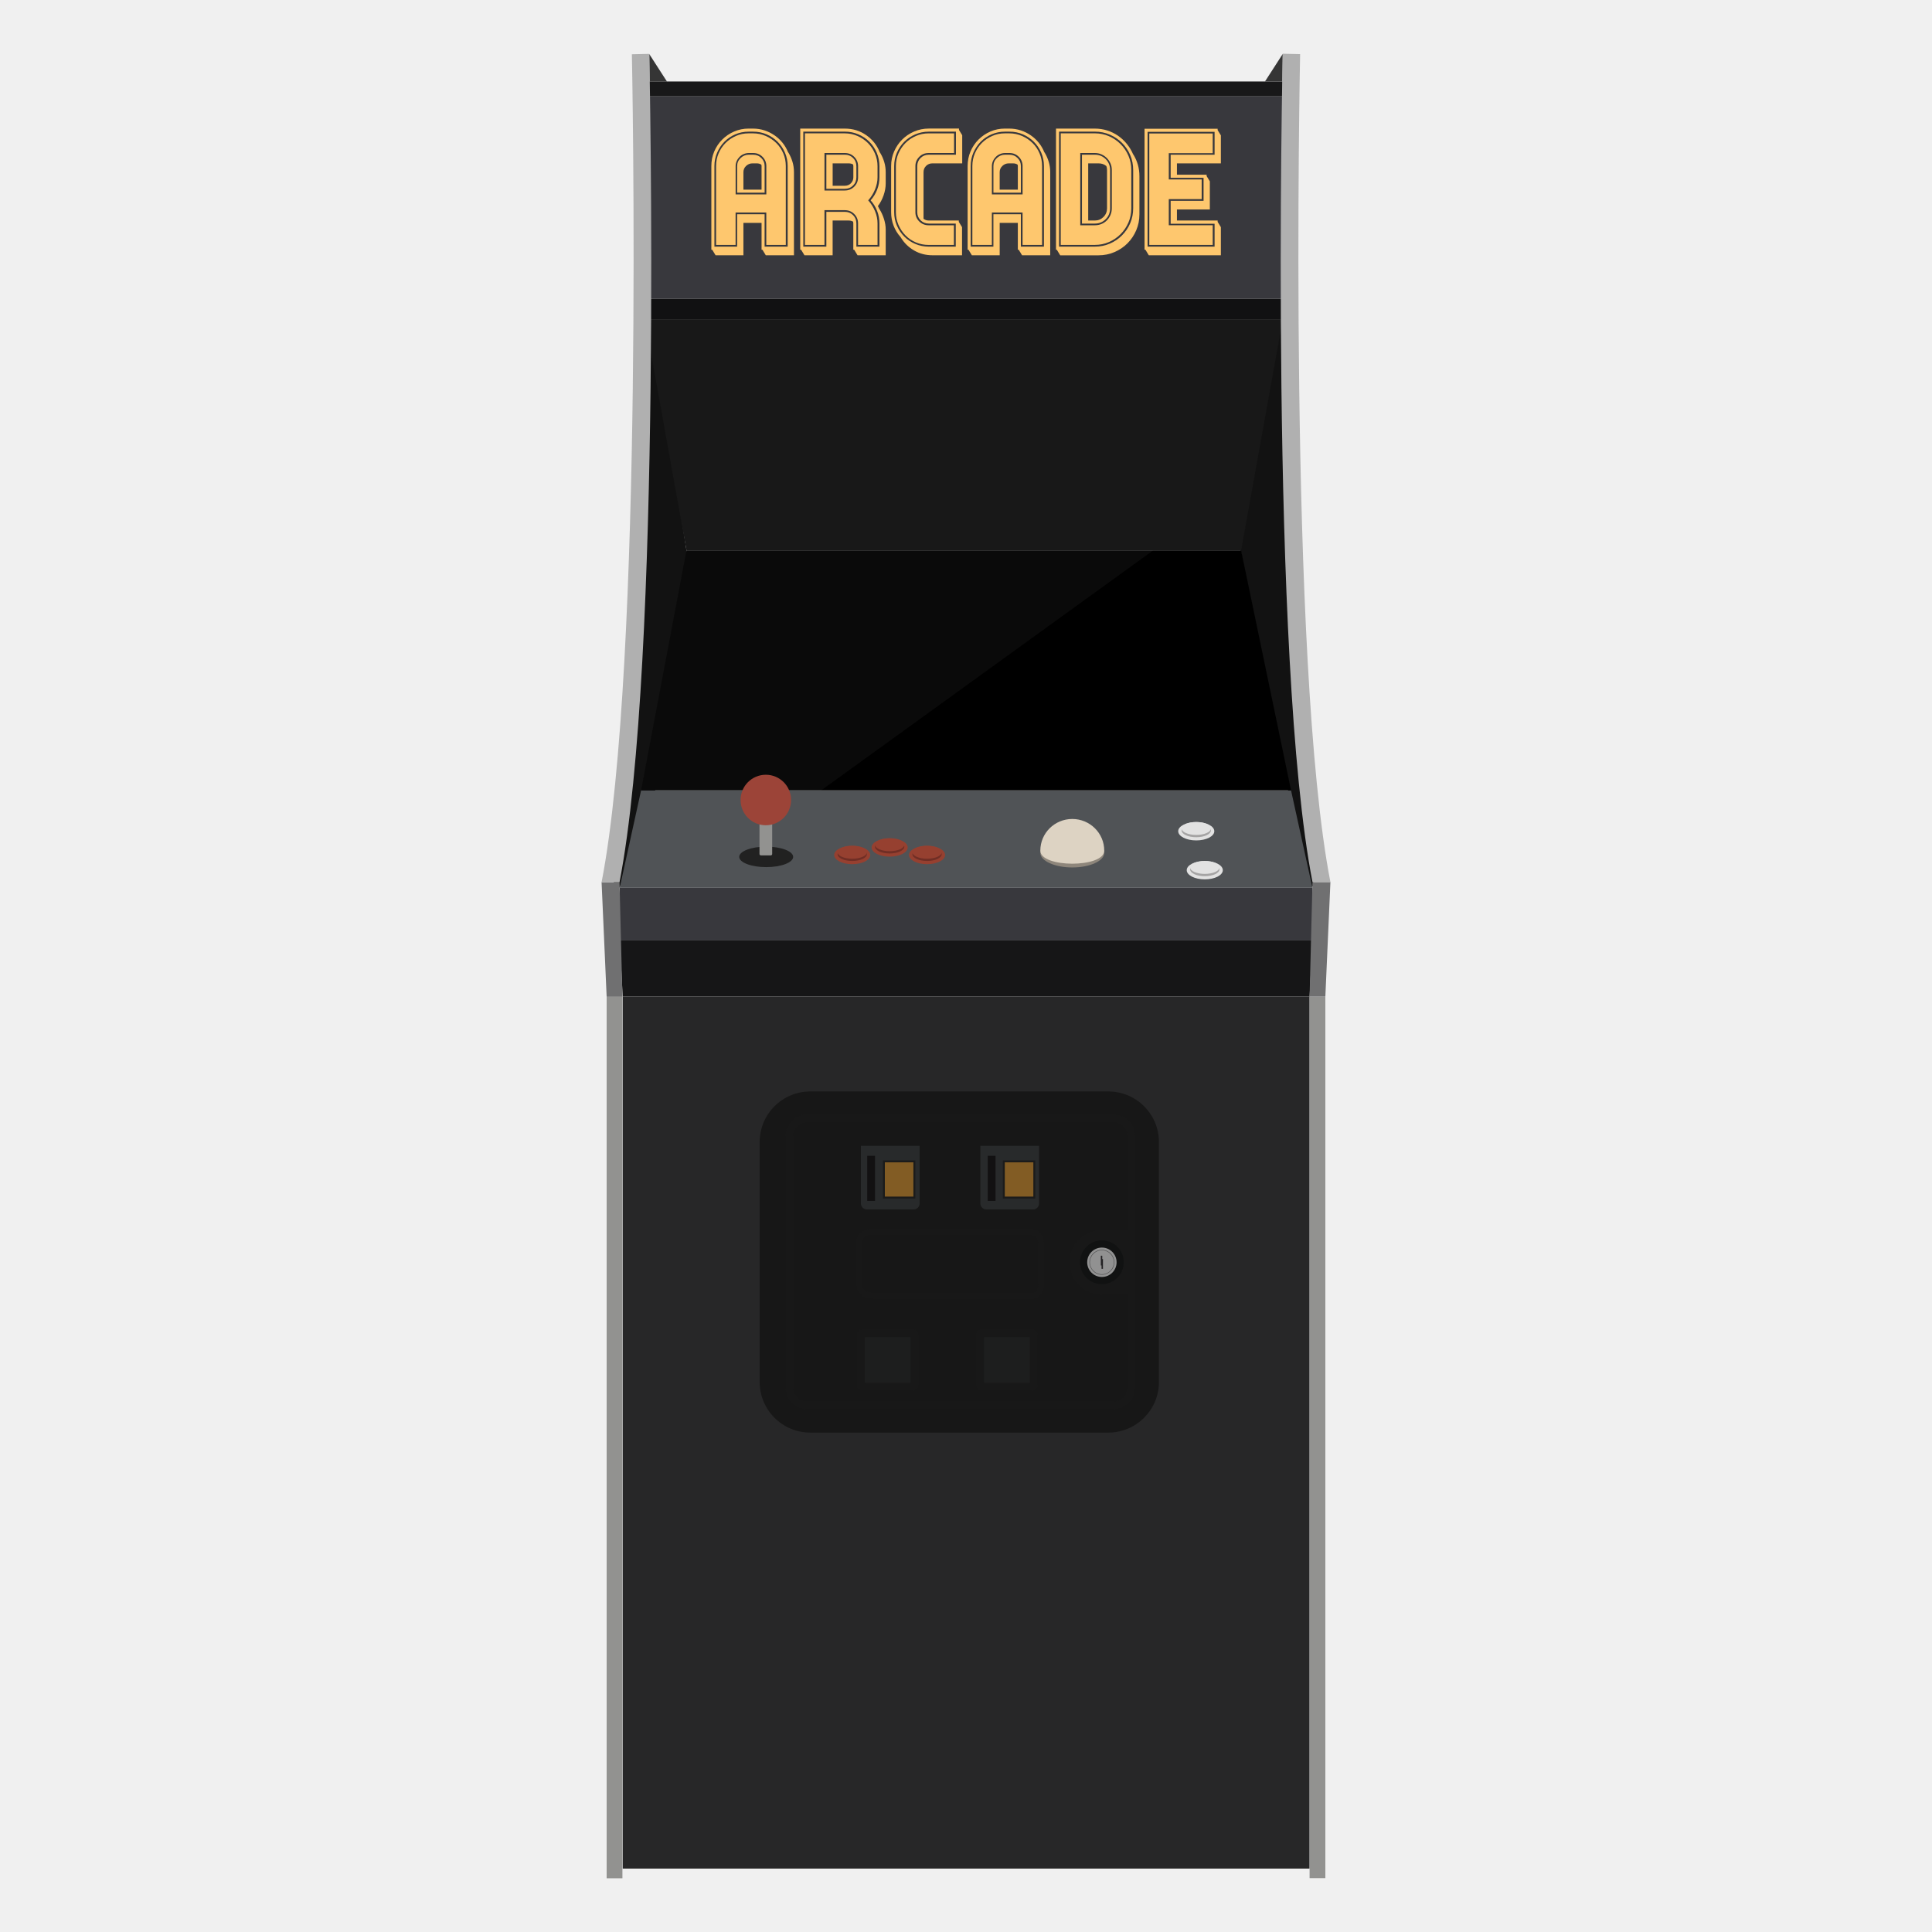
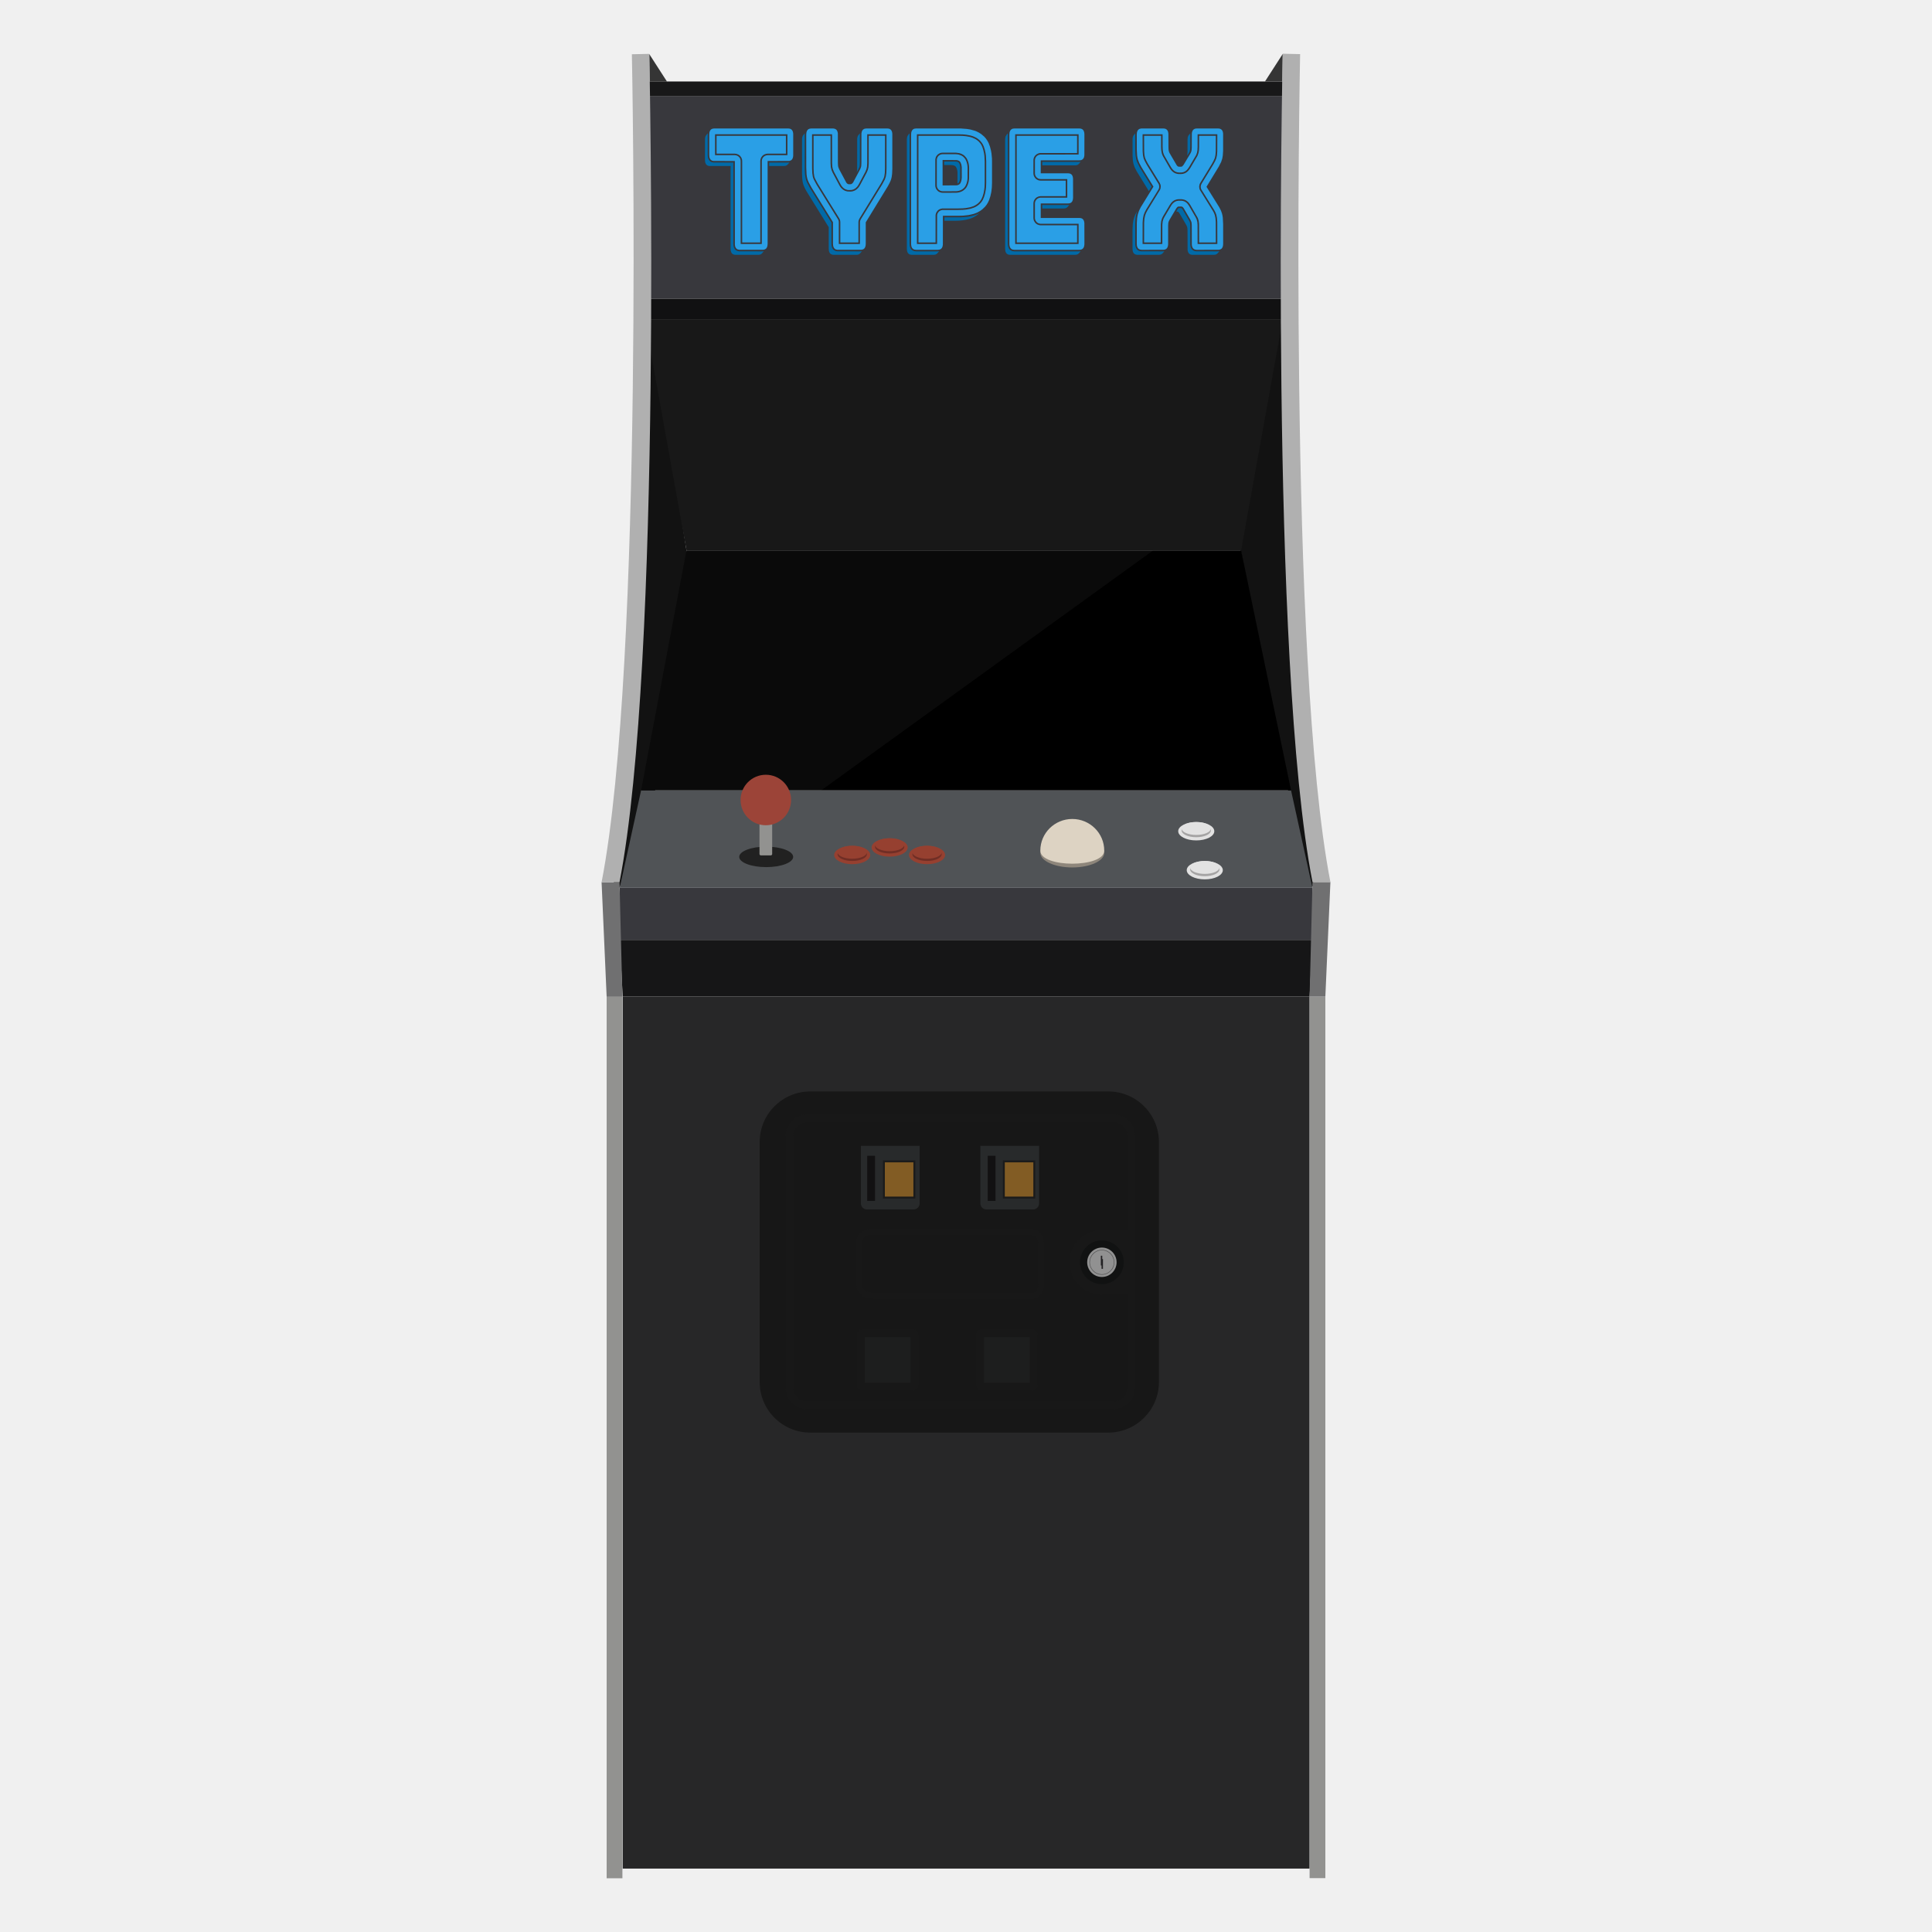
<svg xmlns="http://www.w3.org/2000/svg" id="Layer_1" data-name="Layer 1" viewBox="0 0 1000 1000">
  <defs>
    <style>
      .cls-1 {
        fill: #181818;
      }

      .cls-2 {
        fill: #282a2b;
      }

      .cls-3 {
        stroke-width: 4px;
      }

      .cls-3, .cls-4, .cls-5, .cls-6 {
        fill: none;
      }

      .cls-3, .cls-4, .cls-5, .cls-6, .cls-7 {
        stroke-miterlimit: 10;
      }

      .cls-3, .cls-4, .cls-6 {
        stroke: #181818;
      }

      .cls-8 {
        fill: #111212;
      }

      .cls-9 {
        fill: #181819;
      }

      .cls-10 {
        fill: #121212;
      }

      .cls-11 {
        fill: #272728;
      }

      .cls-12 {
        fill: #fff;
        opacity: .04;
      }

      .cls-13 {
        fill: #702e25;
      }

      .cls-14 {
        fill: #e2e2e2;
      }

      .cls-15 {
        fill: #929290;
      }

      .cls-4 {
        stroke-width: 4.07px;
      }

      .cls-16 {
        fill: #222123;
      }

      .cls-5 {
        stroke: #4c4c4d;
        stroke-width: .25px;
      }

      .cls-17 {
        fill: #919191;
      }

      .cls-18 {
        fill: #9c4438;
      }

      .cls-19 {
        fill: #505356;
      }

      .cls-20 {
        fill: #121112;
      }

      .cls-21 {
        fill: #ddd3c3;
      }

      .cls-22 {
        fill: #111112;
      }

      .cls-23 {
        fill: #a5a4a4;
      }

      .cls-24 {
        fill: #1d1e1e;
      }

      .cls-25 {
        fill: #353535;
      }

      .cls-26 {
        fill: #707071;
      }

      .cls-6 {
        stroke-width: 3px;
      }

      .cls-7 {
        fill: #825c24;
        stroke: #1b1b1b;
      }

      .cls-27 {
        fill: #964030;
      }

      .cls-28 {
        fill: #b0b0b0;
      }

      .cls-29 {
        fill: #212121;
      }

      .cls-30 {
        fill: #161617;
      }

      .cls-31 {
        fill: #8e867b;
      }

      .cls-32 {
-         fill: #fec76e;
+         fill: #2a9fe6;
      }

      .cls-33 {
        fill: #38383d;
      }

      .cls-34 {
        fill: #171717;
+       }
+ 
+       .cls-35 {
+         fill: #006aa8;
      }
    </style>
  </defs>
  <polygon class="cls-10" points="355.33 284.89 358.85 354.72 320.8 459.37 317.34 459.44 323.27 411.11 326.61 357.64 331.83 259.21 334.13 175.29 338.15 175.29 355.33 284.89" />
  <polygon class="cls-10" points="642.02 284.28 676.55 458.77 680.01 458.83 674.08 410.51 670.74 357.04 665.52 258.61 665.04 159.11 659.2 174.68 642.02 284.28" />
  <rect class="cls-33" x="333.79" y="49.87" width="330.15" height="104.81" />
  <rect class="cls-9" x="333.79" y="42.18" width="330.15" height="7.69" />
  <rect class="cls-22" x="333.79" y="154.68" width="330.15" height="10.54" />
  <rect class="cls-33" x="320.8" y="459.37" width="358.54" height="27.28" />
  <rect class="cls-11" x="322.3" y="515.85" width="355.54" height="451.33" />
  <polygon class="cls-19" points="679.3 459.44 320.77 459.44 331.83 409.1 668.24 409.1 679.3 459.44" />
  <polygon class="cls-30" points="677.84 515.85 322.3 515.85 320.8 486.56 679.34 486.56 677.84 515.85" />
  <polygon class="cls-1" points="642.41 284.89 355.33 284.89 333.79 165.22 663.94 165.22 642.41 284.89" />
  <rect class="cls-15" x="677.84" y="515.85" width="8.16" height="456.27" />
  <polygon class="cls-26" points="686 515.85 677.84 515.85 679.34 456.57 688.62 456.57 686 515.85" />
  <polygon class="cls-25" points="654.75 42.18 663.94 27.92 663.78 42.18 654.75 42.18" />
  <path class="cls-28" d="M679.34,456.57c-22.28-114.62-15.47-425.62-15.4-428.76l9,.2c-.07,3.13-6.41,314.88,15.68,428.56h-9.28Z" />
  <rect class="cls-15" x="314" y="515.91" width="8.16" height="456.27" transform="translate(636.16 1488.1) rotate(-180)" />
  <polygon class="cls-26" points="314 515.91 322.16 515.91 320.66 456.64 311.38 456.64 314 515.91" />
  <polygon class="cls-25" points="345.25 42.25 336.06 27.98 336.22 42.25 345.25 42.25" />
  <path class="cls-28" d="M320.66,456.64c22.28-114.62,15.47-425.62,15.4-428.76l-9,.2c.07,3.13,6.41,314.88-15.68,428.56h9.28Z" />
  <polygon points="668.24 409.1 331.83 409.1 355.32 284.89 642.4 284.89 668.24 409.1" />
  <rect class="cls-34" x="393.2" y="564.93" width="206.66" height="176.58" rx="26.2" ry="26.2" />
  <path class="cls-6" d="M535.27,670.65h-82.94c-5.08,0-7.58-2.5-7.58-5.58v-21.87c0-3.08,2.5-5.58,5.58-5.58h82.94c3.08,0,5.58,2.5,5.58,5.58v21.87c0,3.08-2.5,5.58-3.58,5.58Z" />
  <rect class="cls-3" x="408.63" y="578.83" width="176.87" height="148.56" rx="9.1" ry="9.1" />
  <path class="cls-1" d="M587.11,653.35c0-3.26-.95-6.29-2.55-8.87v-7.9h-14.21c-9.26,0-16.77,7.51-16.77,16.77s7.51,16.77,16.77,16.77h14.21v-7.9c1.61-2.57,2.55-5.61,2.55-8.87Z" />
  <path class="cls-2" d="M507.42,593.08h30.41v29.82c0,1.72-1.4,3.11-3.11,3.11h-24.18c-1.72,0-3.11-1.4-3.11-3.11v-29.82h0Z" />
  <path class="cls-2" d="M445.59,593.08h30.41v29.82c0,1.72-1.4,3.11-3.11,3.11h-24.18c-1.72,0-3.11-1.4-3.11-3.11v-29.82h0Z" />
  <circle class="cls-8" cx="570.34" cy="653.35" r="11.33" />
  <circle class="cls-17" cx="570.34" cy="653.35" r="7.61" />
  <circle class="cls-5" cx="570.34" cy="653.35" r="6.32" />
  <rect class="cls-7" x="457.5" y="601.12" width="15.78" height="18.74" />
  <rect class="cls-7" x="519.58" y="601.12" width="15.78" height="18.74" />
  <rect class="cls-20" x="448.87" y="598.24" width="4.04" height="23.35" />
  <ellipse class="cls-31" cx="555.02" cy="441.44" rx="16.54" ry="7.55" />
  <rect class="cls-20" x="511.24" y="598.24" width="4.04" height="23.35" />
  <rect class="cls-24" x="445.83" y="690.24" width="27.48" height="26.78" />
  <rect class="cls-24" x="507.42" y="690.24" width="27.48" height="26.78" />
  <rect class="cls-4" x="445.59" y="690.04" width="27.72" height="27.72" rx=".75" ry=".75" />
  <rect class="cls-4" x="507.3" y="690.04" width="27.72" height="27.72" rx=".75" ry=".75" />
  <ellipse class="cls-27" cx="441.11" cy="442.54" rx="9.34" ry="4.76" />
  <ellipse class="cls-29" cx="396.58" cy="443.52" rx="13.96" ry="5.3" />
  <ellipse class="cls-13" cx="441.11" cy="442.14" rx="7.58" ry="3.5" />
  <ellipse class="cls-27" cx="441.11" cy="441.13" rx="7.58" ry="3.34" />
  <ellipse class="cls-27" cx="479.84" cy="442.54" rx="9.34" ry="4.76" />
  <ellipse class="cls-13" cx="479.84" cy="442.14" rx="7.58" ry="3.5" />
  <ellipse class="cls-27" cx="479.84" cy="441.13" rx="7.58" ry="3.34" />
  <ellipse class="cls-14" cx="619.18" cy="430.24" rx="9.34" ry="4.76" />
  <ellipse class="cls-23" cx="619.18" cy="429.84" rx="7.58" ry="3.5" />
  <ellipse class="cls-14" cx="619.18" cy="428.82" rx="7.58" ry="3.34" />
  <ellipse class="cls-14" cx="623.59" cy="450.4" rx="9.34" ry="4.76" />
  <ellipse class="cls-23" cx="623.59" cy="450.01" rx="7.58" ry="3.5" />
  <ellipse class="cls-14" cx="623.59" cy="448.99" rx="7.58" ry="3.34" />
  <ellipse class="cls-27" cx="460.48" cy="438.64" rx="9.34" ry="4.76" />
  <ellipse class="cls-13" cx="460.48" cy="438.25" rx="7.58" ry="3.5" />
  <ellipse class="cls-27" cx="460.48" cy="437.23" rx="7.58" ry="3.34" />
  <rect class="cls-15" x="393.11" y="419.46" width="6.57" height="23.29" rx=".72" ry=".72" />
  <path class="cls-21" d="M571.56,440.27c0,9.04-33.09,9.04-33.09,0s7.41-16.37,16.54-16.37,16.54,7.33,16.54,16.37Z" />
  <polygon class="cls-12" points="596.89 284.89 425.03 409.1 331.83 409.1 355.32 284.89 596.89 284.89" />
  <g>
-     <path class="cls-32" d="M389.8,66.56c2.05,0,4.01.31,5.88.92,1.87.61,3.6,1.46,5.18,2.55,1.58,1.08,2.97,2.37,4.17,3.86,1.2,1.49,2.15,3.12,2.85,4.87l.26.35c.88,1.46,1.56,3.03,2.06,4.7.5,1.67.75,3.44.75,5.31v43.02h-14.57l-1.76-2.9h-.44v-13.87h-9.39v16.77h-14.4l-1.76-2.9h-.44v-43.28c0-2.69.5-5.21,1.49-7.55.99-2.34,2.37-4.39,4.13-6.15s3.8-3.15,6.15-4.17c2.34-1.02,4.86-1.54,7.55-1.54h2.28ZM389.09,68.14h-1.58c-2.46,0-4.77.47-6.94,1.4-2.17.94-4.04,2.21-5.62,3.82-1.58,1.61-2.84,3.5-3.77,5.66-.94,2.17-1.4,4.48-1.4,6.94v41.7h11.76v-16.77h14.22v16.77h11.94v-41.7c0-2.46-.47-4.77-1.4-6.94-.94-2.16-2.21-4.05-3.82-5.66-1.61-1.61-3.5-2.88-5.66-3.82-2.17-.94-4.51-1.4-7.02-1.4h-.7ZM389.75,69.02c2.33,0,4.54.45,6.61,1.36,2.07.91,3.88,2.12,5.43,3.64,1.55,1.52,2.76,3.31,3.63,5.35.88,2.05,1.31,4.24,1.31,6.58v40.82h-10.1v-16.77h-15.89v16.77h-10.1v-40.82c0-2.34.44-4.53,1.31-6.58.88-2.05,2.07-3.83,3.59-5.35,1.52-1.52,3.3-2.74,5.34-3.64,2.04-.91,4.23-1.36,6.57-1.36h2.28ZM387.57,79.2c-.87,0-1.73.18-2.58.53-.84.35-1.57.83-2.18,1.45-.61.61-1.11,1.33-1.48,2.15-.38.82-.57,1.7-.57,2.63v14.66h15.89v-14.66c0-1.87-.66-3.47-1.96-4.78-1.31-1.32-2.93-1.98-4.85-1.98h-2.27ZM389.8,80.08c1.7,0,3.12.57,4.26,1.71s1.71,2.53,1.71,4.17v13.78h-14.22v-13.78c0-1.64.6-3.03,1.8-4.17,1.2-1.14,2.59-1.71,4.17-1.71h2.28ZM384.79,98.16h9.39v-12.2c0-.29-.03-.53-.09-.7-.64-.47-1.43-.7-2.37-.7h-2.28c-1.23,0-2.31.44-3.25,1.32-.94.88-1.4,1.96-1.4,3.25v9.04Z" />
-     <path class="cls-32" d="M414.64,129.24h-.44v-62.68h23.09c4.15,0,7.86,1.14,11.1,3.42,3.25,2.28,5.57,5.24,6.98,8.87l.26.35c.88,1.46,1.56,3.03,2.06,4.7.5,1.67.75,3.44.75,5.31v5.71c0,2.05-.37,4.11-1.1,6.19-.73,2.08-1.71,3.94-2.94,5.57l.61,1.23.09.18.18.26c.94,1.52,1.7,3.2,2.28,5.05.58,1.84.88,3.64.88,5.4v13.34h-14.57l-1.76-2.9h-.44v-13.61c0-.12-.02-.26-.04-.44-.03-.18-.04-.32-.04-.44-.64-.41-1.43-.61-2.37-.61h-8.25v18h-14.57l-1.76-2.9ZM455.2,115.63c0-2.22-.4-4.36-1.19-6.41-.79-2.05-1.92-3.89-3.38-5.53,1.46-1.64,2.59-3.48,3.38-5.53.79-2.05,1.19-4.18,1.19-6.41v-5.71c0-2.46-.47-4.78-1.4-6.98-.94-2.19-2.21-4.1-3.82-5.71-1.61-1.61-3.51-2.88-5.71-3.82-2.19-.94-4.52-1.4-6.98-1.4h-21.51v59.52h11.94v-18h9.57c1.7,0,3.12.57,4.26,1.71,1.14,1.14,1.71,2.56,1.71,4.26v12.03h11.94v-12.03ZM454.23,126.78h-10.1v-11.15c0-1.93-.66-3.56-1.99-4.87-1.32-1.32-2.96-1.98-4.9-1.98h-10.5v18h-10.1v-57.76h20.58c2.33,0,4.54.45,6.61,1.36,2.07.91,3.87,2.12,5.39,3.64,1.52,1.52,2.73,3.32,3.63,5.4.91,2.08,1.36,4.29,1.36,6.63v5.71c0,2.05-.43,4.13-1.27,6.23-.85,2.11-2.03,4.01-3.56,5.71,1.52,1.7,2.71,3.59,3.56,5.66.85,2.08,1.27,4.17,1.27,6.28v11.15ZM444.14,86.05c0-1.93-.66-3.56-1.99-4.87-1.32-1.32-2.96-1.98-4.9-1.98h-10.5v19.4h10.5c1.94,0,3.57-.66,4.9-1.98,1.32-1.32,1.99-2.94,1.99-4.87v-5.71ZM443.26,91.75c0,1.7-.57,3.12-1.71,4.26-1.14,1.14-2.56,1.71-4.26,1.71h-9.57v-17.65h9.57c1.7,0,3.12.57,4.26,1.71s1.71,2.56,1.71,4.26v5.71ZM441.68,86.05c0-.12-.02-.26-.04-.44-.03-.18-.04-.32-.04-.44-.64-.41-1.43-.61-2.37-.61h-8.25v11.59h6.32c1.23,0,2.27-.42,3.12-1.27s1.27-1.89,1.27-3.12v-5.71Z" />
-     <path class="cls-32" d="M496.37,67.26l1.67,2.72v14.57h-15.36c-1.35,0-2.46.44-3.34,1.32s-1.32,1.96-1.32,3.25v24.14c.76.59,1.67.88,2.72.88h15.54v.7l1.67,2.72v14.57h-15.27c-3.51,0-6.7-.83-9.57-2.5-2.87-1.67-5.15-3.91-6.85-6.72l-.18-.26c-1.52-1.7-2.71-3.64-3.56-5.84-.85-2.19-1.27-4.52-1.27-6.98v-23.88c0-2.69.51-5.21,1.54-7.55,1.02-2.34,2.41-4.39,4.17-6.15s3.82-3.15,6.19-4.17c2.37-1.02,4.9-1.54,7.59-1.54h15.63v.7ZM494.79,68.14h-14.05c-2.46,0-4.78.47-6.98,1.4-2.19.94-4.1,2.21-5.71,3.82s-2.88,3.5-3.82,5.66c-.94,2.17-1.4,4.48-1.4,6.94v23.88c0,2.46.47,4.77,1.4,6.94.94,2.17,2.21,4.05,3.82,5.66,1.61,1.61,3.51,2.88,5.71,3.82,2.19.94,4.52,1.4,6.98,1.4h13.96v-11.94h-13.96c-1.7,0-3.12-.57-4.26-1.71-1.14-1.14-1.71-2.53-1.71-4.17v-23.88c0-1.64.57-3.03,1.71-4.17,1.14-1.14,2.56-1.71,4.26-1.71h14.05v-11.94ZM493.83,79.2h-13.17c-1.93,0-3.56.66-4.87,1.98s-1.98,2.91-1.98,4.78v23.88c0,1.87.66,3.47,1.98,4.78s2.94,1.98,4.87,1.98h13.08v10.18h-13.08c-2.34,0-4.55-.44-6.62-1.32-2.07-.88-3.86-2.09-5.37-3.64-1.51-1.55-2.71-3.35-3.61-5.4-.9-2.05-1.35-4.24-1.35-6.58v-23.88c0-2.34.45-4.53,1.35-6.58.9-2.05,2.1-3.83,3.61-5.35,1.51-1.52,3.3-2.74,5.37-3.64,2.07-.91,4.27-1.36,6.62-1.36h13.17v10.18Z" />
-     <path class="cls-32" d="M522.44,66.56c2.05,0,4.01.31,5.88.92,1.87.61,3.6,1.46,5.18,2.55,1.58,1.08,2.97,2.37,4.17,3.86,1.2,1.49,2.15,3.12,2.85,4.87l.26.35c.88,1.46,1.57,3.03,2.06,4.7.5,1.67.75,3.44.75,5.31v43.02h-14.57l-1.75-2.9h-.44v-13.87h-9.39v16.77h-14.4l-1.76-2.9h-.44v-43.28c0-2.69.5-5.21,1.49-7.55,1-2.34,2.37-4.39,4.13-6.15s3.8-3.15,6.14-4.17c2.34-1.02,4.86-1.54,7.55-1.54h2.28ZM521.74,68.14h-1.58c-2.46,0-4.77.47-6.94,1.4-2.17.94-4.04,2.21-5.62,3.82-1.58,1.61-2.84,3.5-3.78,5.66-.94,2.17-1.4,4.48-1.4,6.94v41.7h11.76v-16.77h14.22v16.77h11.94v-41.7c0-2.46-.47-4.77-1.4-6.94-.94-2.16-2.21-4.05-3.82-5.66-1.61-1.61-3.5-2.88-5.66-3.82-2.17-.94-4.51-1.4-7.02-1.4h-.7ZM522.4,69.02c2.33,0,4.54.45,6.61,1.36,2.07.91,3.88,2.12,5.43,3.64,1.55,1.52,2.76,3.31,3.63,5.35.88,2.05,1.31,4.24,1.31,6.58v40.82h-10.1v-16.77h-15.89v16.77h-10.1v-40.82c0-2.34.44-4.53,1.31-6.58.88-2.05,2.07-3.83,3.59-5.35,1.52-1.52,3.3-2.74,5.34-3.64,2.04-.91,4.23-1.36,6.57-1.36h2.28ZM520.21,79.2c-.88,0-1.73.18-2.58.53-.85.35-1.57.83-2.18,1.45-.61.61-1.11,1.33-1.48,2.15-.38.82-.57,1.7-.57,2.63v14.66h15.89v-14.66c0-1.87-.65-3.47-1.96-4.78-1.31-1.32-2.93-1.98-4.85-1.98h-2.27ZM522.44,80.08c1.7,0,3.12.57,4.26,1.71,1.14,1.14,1.71,2.53,1.71,4.17v13.78h-14.22v-13.78c0-1.64.6-3.03,1.8-4.17,1.2-1.14,2.59-1.71,4.17-1.71h2.28ZM517.44,98.16h9.39v-12.2c0-.29-.03-.53-.09-.7-.64-.47-1.44-.7-2.37-.7h-2.28c-1.23,0-2.31.44-3.25,1.32-.94.88-1.41,1.96-1.41,3.25v9.04Z" />
-     <path class="cls-32" d="M547.02,129.24h-.44v-62.68h20.1c2.22,0,4.36.32,6.41.97,2.05.65,3.93,1.57,5.66,2.77,1.73,1.2,3.25,2.62,4.56,4.26,1.32,1.64,2.38,3.42,3.21,5.35l.17.18c1,1.64,1.76,3.38,2.28,5.22.53,1.84.79,3.79.79,5.84v19.84c0,2.93-.56,5.68-1.67,8.25-1.11,2.58-2.62,4.81-4.52,6.72-1.9,1.9-4.14,3.41-6.72,4.52-2.58,1.11-5.33,1.67-8.25,1.67h-19.84l-1.76-2.9ZM586.53,87.98c0-2.75-.51-5.33-1.54-7.73-1.02-2.4-2.44-4.51-4.26-6.32-1.81-1.81-3.92-3.23-6.32-4.26-2.4-1.02-4.98-1.54-7.73-1.54h-18.52v59.52h18.52c2.75,0,5.33-.51,7.73-1.54,2.4-1.02,4.51-2.44,6.32-4.26s3.23-3.92,4.26-6.32c1.02-2.4,1.54-4.97,1.54-7.73v-19.84ZM585.56,107.82c0,2.63-.5,5.09-1.49,7.37-.99,2.28-2.35,4.29-4.07,6.01-1.72,1.73-3.72,3.09-6,4.08-2.28,1-4.73,1.49-7.36,1.49h-17.6v-57.76h17.6c2.63,0,5.08.5,7.36,1.49,2.28,1,4.28,2.36,6,4.08,1.72,1.73,3.08,3.73,4.07,6.01.99,2.28,1.49,4.74,1.49,7.37v19.84ZM559.14,79.2v37.4h7.55c1.23,0,2.37-.22,3.42-.66s1.98-1.05,2.77-1.84,1.42-1.73,1.89-2.81c.47-1.08.7-2.24.7-3.47v-19.84c0-1.23-.23-2.37-.7-3.42-.47-1.05-1.1-1.98-1.89-2.77-.79-.79-1.71-1.42-2.77-1.89-1.05-.47-2.19-.7-3.42-.7h-7.55ZM566.69,80.08c2.22,0,4.1.76,5.62,2.28,1.52,1.52,2.28,3.4,2.28,5.62v19.84c0,2.23-.76,4.1-2.28,5.62s-3.39,2.28-5.62,2.28h-6.67v-35.64h6.67ZM563.26,114.14h3.42c1.76,0,3.25-.61,4.48-1.84,1.23-1.23,1.84-2.72,1.84-4.48v-19.84c0-.82-.12-1.49-.35-2.02-1.11-.94-2.46-1.4-4.04-1.4h-5.36v29.58Z" />
-     <path class="cls-32" d="M630.25,114.84l1.67,2.73v14.56h-37.31l-1.76-2.9h-.44v-62.59h37.84v.7l1.67,2.72v14.49h-22.74v5.88h15.36v.7l1.67,2.72v14.57h-17.03v5.71h21.07v.71ZM605.93,115.81v-11.85h17.03v-11.94h-17.03v-11.94h22.74v-11.85h-34.68v59.43h34.68v-11.85h-22.74ZM627.7,126.78h-32.83v-57.68h32.83v10.18h-22.74v13.61h17.03v10.18h-17.03v13.52h22.74v10.18Z" />
+     <path class="cls-35" fill-rule="evenodd" d="M366.32,68.99L365.35,70.17L365.06,70.87L364.92,71.74L364.90,82.79L364.97,83.75L365.06,84.17L365.35,84.87L365.79,85.39L366.06,85.58L366.37,85.74L367.09,85.91L378.16,85.93L378.16,128.76L378.23,129.72L378.45,130.50L378.81,131.12L379.32,131.55L379.63,131.70L380.35,131.88L392.51,131.90L393.30,131.81L393.65,131.70L394.23,131.35L395.35,130.05L394.73,130.10L382.46,130.07L381.53,129.85L380.72,129.36L380.40,129.03L379.91,128.21L379.64,127.25L379.56,126.17L379.56,84.13L369.20,84.11L368.27,83.88L367.84,83.67L367.14,83.06L366.65,82.25L366.49,81.78L366.32,80.76ZM405.77,85.93L406.56,85.85L407.22,85.58L407.72,85.15L408.61,84.08L407.99,84.13L398.12,84.13L398.12,85.93ZM445.09,68.99L444.12,70.17L443.83,70.87L443.68,71.74L443.66,86.98L443.58,88.49L443.38,89.35L444.70,86.82L444.88,86.29L444.99,85.66L445.06,84.08ZM416.54,68.99L415.57,70.17L415.28,70.87L415.13,71.74L415.12,89.86L415.24,92.48L415.47,94.22L415.72,95.27L416.07,96.25L416.63,97.47L417.52,99.12L428.95,117.60L428.95,128.76L429.03,129.72L429.24,130.50L429.61,131.12L430.11,131.55L430.77,131.81L431.15,131.88L443.30,131.90L443.72,131.88L444.44,131.70L445.02,131.35L446.15,130.05L445.52,130.10L433.26,130.07L432.32,129.85L431.52,129.36L431.19,129.03L430.70,128.21L430.44,127.25L430.35,126.17L430.35,115.22L419.20,97.22L417.74,94.46L417.33,93.44L417.01,92.35L416.67,90.27L416.53,87.69ZM494.17,114.28L496.29,114.22L498.25,114.04L500.05,113.75L501.69,113.33L503.17,112.80L504.49,112.14L505.68,111.38L506.98,110.30L505.68,110.93L504.12,111.50L502.41,111.93L500.55,112.24L497.47,112.47L488.84,112.48L488.84,114.28ZM470.81,68.99L470.04,69.88L469.68,70.50L469.46,71.28L469.39,72.24L469.39,128.76L469.46,129.72L469.68,130.50L469.84,130.83L470.27,131.35L470.85,131.70L471.58,131.88L483.23,131.90L484.02,131.81L484.37,131.70L484.95,131.35L486.07,130.05L485.45,130.10L474.17,130.10L473.21,129.99L472.33,129.64L471.62,129.03L471.14,128.21L470.87,127.25L470.79,126.17ZM492.21,85.41L493.45,85.55L494.17,85.84L494.55,86.12L494.85,86.47L495.25,87.34L495.50,88.31L495.60,89.12L495.58,95.02L495.64,95.00L496.08,94.76L496.45,94.30L496.82,93.32L496.98,92.43L497.01,86.82L496.92,85.85L496.70,85.00L496.46,84.45L496.20,84.11L495.82,83.85L495.23,83.68L494.40,83.61L488.69,83.61L488.69,85.41ZM550.61,107.91L551.41,107.83L552.06,107.56L552.57,107.13L553.46,106.06L552.84,106.11L539.48,106.11L539.48,107.91ZM556.48,85.58L557.28,85.50L557.93,85.24L558.44,84.80L559.33,83.74L558.70,83.78L539.48,83.78L539.48,85.58ZM521.68,68.99L520.91,69.88L520.54,70.50L520.33,71.28L520.25,72.24L520.25,128.76L520.33,129.72L520.42,130.13L520.71,130.83L521.14,131.35L521.72,131.70L522.07,131.81L522.86,131.90L556.48,131.90L557.28,131.81L557.93,131.55L558.44,131.12L559.33,130.05L558.70,130.10L525.04,130.10L524.08,129.99L523.20,129.64L522.82,129.36L522.22,128.64L521.85,127.75L521.74,127.25L521.65,126.17ZM608.80,109.48L609.45,109.52L609.84,109.68L610.15,109.96L610.48,110.39L614.02,116.46L614.46,117.46L614.60,118.16L614.66,119.38L614.69,129.26L614.74,129.72L614.96,130.50L615.32,131.12L615.83,131.55L616.14,131.70L616.86,131.88L617.28,131.90L628.29,131.90L629.09,131.81L629.43,131.70L630.01,131.35L631.14,130.05L630.51,130.10L618.97,130.07L618.04,129.85L617.61,129.64L616.90,129.03L616.42,128.21L616.26,127.75L616.09,126.72L616.06,116.80L615.99,115.53L615.82,114.87L615.52,114.26L612.20,108.53L611.65,107.79L611.28,107.68L610.22,107.69L609.95,107.76L609.55,108.23ZM616.09,68.99L615.12,70.17L614.96,70.50L614.74,71.28L614.67,72.24L614.66,78.70L614.52,80.61L615.66,78.68L615.97,77.69L616.07,75.94ZM587.61,68.99L586.65,70.17L586.36,70.87L586.21,71.74L586.22,80.65L586.37,83.07L586.66,84.73L587.24,86.46L588.43,88.80L594.64,98.91L596.07,96.59L589.93,86.59L588.71,84.18L588.40,83.41L588.08,82.31L587.78,80.56L587.63,78.47ZM588.67,109.14L587.60,111.14L587.01,112.62L586.59,114.19L586.33,115.94L586.19,118.98L586.19,128.76L586.26,129.72L586.48,130.50L586.65,130.83L587.08,131.35L587.66,131.70L588.38,131.88L588.80,131.90L599.81,131.90L600.61,131.81L601.26,131.55L601.77,131.12L602.66,130.05L602.04,130.10L590.50,130.07L589.56,129.85L589.14,129.64L588.76,129.36L588.16,128.64L587.78,127.75L587.61,126.72L587.61,115.52L587.71,113.60L587.90,112.01L588.21,110.58Z" />
+     <path class="cls-32" fill-rule="evenodd" d="M382.55,129.28L395.12,129.28L395.85,129.10L396.43,128.75L396.66,128.52L397.03,127.90L397.24,127.12L397.32,126.16L397.32,83.33L408.38,83.31L408.76,83.25L409.42,82.98L409.92,82.55L410.12,82.27L410.41,81.57L410.56,80.70L410.56,69.14L410.41,68.27L410.12,67.57L409.69,67.05L409.11,66.70L408.76,66.59L407.97,66.50L369.71,66.50L368.91,66.59L368.26,66.85L367.75,67.28L367.39,67.90L367.17,68.68L367.10,69.64L367.10,80.19L367.17,81.15L367.26,81.57L367.55,82.27L367.75,82.55L368.26,82.98L368.57,83.14L369.29,83.31L380.36,83.33L380.38,126.66L380.52,127.53L380.65,127.90L381.01,128.52L381.52,128.95L381.83,129.10ZM370.11,69.50L407.57,69.50L407.57,80.33L397.32,80.33L396.73,80.39L395.90,80.69L395.19,81.21L394.67,81.92L394.37,82.75L394.32,83.33L394.31,126.30L383.37,126.30L383.36,83.33L383.30,82.75L383.01,81.92L382.48,81.21L381.77,80.69L380.95,80.39L380.36,80.33L370.11,80.33ZM433.35,129.28L445.92,129.28L446.64,129.10L446.95,128.95L447.46,128.52L447.82,127.90L448.04,127.12L448.11,126.16L448.11,115.08L459.47,96.52L460.36,94.87L460.93,93.65L461.27,92.67L461.53,91.62L461.76,89.88L461.87,87.26L461.86,69.14L461.71,68.27L461.42,67.57L460.99,67.05L460.41,66.70L460.07,66.59L459.27,66.50L448.47,66.50L447.68,66.59L447.33,66.70L446.75,67.05L446.52,67.28L446.15,67.90L445.94,68.68L445.88,69.14L445.86,84.24L445.79,85.73L445.69,86.35L445.29,87.45L441.63,94.34L441.36,94.71L440.93,95.11L440.63,95.28L440.14,95.37L439.25,95.36L438.93,95.28L438.47,95.00L438.06,94.54L434.34,87.61L433.90,86.50L433.76,85.73L433.69,84.24L433.67,69.14L433.62,68.68L433.40,67.90L433.04,67.28L432.80,67.05L432.22,66.70L431.50,66.52L419.92,66.50L419.13,66.59L418.47,66.85L417.97,67.28L417.60,67.90L417.39,68.68L417.31,69.64L417.32,86.83L417.47,90.20L417.62,91.35L417.85,92.42L418.17,93.41L418.58,94.37L420.07,97.12L431.15,115.00L431.15,126.16L431.23,127.12L431.44,127.90L431.81,128.52L432.31,128.95L432.62,129.10ZM420.32,69.50L430.68,69.50L430.70,84.45L430.81,86.29L431.06,87.50L431.67,88.97L435.14,95.51L435.68,96.37L436.42,97.19L437.05,97.67L437.51,97.93L438.53,98.28L439.41,98.37L440.87,98.31L441.89,98.00L442.77,97.49L443.59,96.72L443.99,96.20L444.42,95.51L447.88,88.97L448.46,87.59L448.75,86.29L448.86,84.45L448.87,69.50L458.87,69.50L458.87,87.22L458.77,89.63L458.49,91.45L457.99,92.88L456.71,95.30L445.55,113.51L445.31,114.01L445.16,114.54L445.11,115.08L445.10,126.30L434.16,126.30L434.15,115.00L434.10,114.44L433.95,113.91L433.70,113.41L422.64,95.56L421.30,93.08L420.98,92.35L420.70,91.45L420.43,89.63L420.32,87.22ZM473.40,129.21L474.20,129.30L485.43,129.30L486.22,129.21L486.88,128.95L487.15,128.75L487.58,128.23L487.87,127.53L488.02,126.66L488.04,111.68L496.37,111.68L498.49,111.62L501.37,111.31L503.89,110.73L505.37,110.20L506.05,109.89L507.30,109.18L508.42,108.37L509.87,106.98L510.69,105.94L511.38,104.80L511.95,103.57L512.61,101.57L513.09,99.43L513.37,97.13L513.47,94.67L513.47,83.51L513.43,81.86L513.20,79.50L512.95,78.02L512.41,75.92L511.68,73.98L511.05,72.80L510.30,71.71L509.42,70.71L507.88,69.40L506.69,68.64L505.37,67.98L504.65,67.70L502.25,67.03L500.45,66.74L497.45,66.51L474.20,66.50L473.40,66.59L473.05,66.70L472.47,67.05L472.04,67.57L471.75,68.27L471.66,68.68L471.59,69.64L471.59,126.16L471.61,126.66L471.75,127.53L472.04,128.23L472.47,128.75L473.05,129.10ZM474.59,126.30L474.59,69.50L496.35,69.50L498.31,69.55L500.07,69.71L502.35,70.14L503.63,70.52L505.21,71.25L506.12,71.83L507.28,72.82L508.22,73.95L508.73,74.79L509.16,75.73L509.72,77.40L510.13,79.26L510.32,80.60L510.47,83.53L510.47,94.65L510.38,96.89L510.23,98.26L509.87,100.18L509.36,101.92L508.73,103.39L508.22,104.23L507.62,105.00L506.92,105.70L506.12,106.35L505.21,106.94L504.20,107.43L502.35,108.05L500.07,108.47L498.31,108.63L496.35,108.68L487.74,108.70L486.89,108.91L486.37,109.19L485.91,109.56L485.39,110.27L485.16,110.81L485.05,111.39L485.03,126.30ZM524.27,129.21L525.06,129.30L558.68,129.30L559.48,129.21L559.83,129.10L560.40,128.75L560.84,128.23L561.13,127.53L561.27,126.66L561.29,126.16L561.27,115.45L561.13,114.58L560.84,113.88L560.40,113.36L560.13,113.16L559.48,112.90L558.68,112.82L538.68,112.82L538.68,105.31L552.81,105.31L553.61,105.23L553.96,105.12L554.54,104.77L554.97,104.25L555.26,103.55L555.40,102.68L555.42,102.17L555.40,92.34L555.26,91.47L554.97,90.77L554.77,90.49L554.54,90.25L553.96,89.90L553.61,89.79L552.81,89.70L538.68,89.70L538.68,82.98L558.68,82.98L559.48,82.90L559.83,82.79L560.40,82.44L560.84,81.92L561.00,81.59L561.13,81.22L561.27,80.35L561.29,69.64L561.22,68.68L561.00,67.90L560.64,67.28L560.13,66.85L559.48,66.59L558.68,66.50L525.06,66.50L524.27,66.59L523.92,66.70L523.34,67.05L522.91,67.57L522.62,68.27L522.53,68.68L522.45,69.64L522.45,126.16L522.47,126.66L522.62,127.53L522.91,128.23L523.34,128.75L523.92,129.10ZM525.46,126.30L525.46,69.50L558.29,69.50L558.29,79.98L538.39,80.00L537.54,80.21L537.02,80.49L536.56,80.86L536.19,81.32L535.91,81.84L535.74,82.40L535.68,82.98L535.68,89.70L535.74,90.29L535.91,90.85L536.19,91.37L536.56,91.82L537.27,92.35L537.81,92.57L538.68,92.70L552.42,92.70L552.42,92.90L552.42,102.31L538.39,102.33L537.81,102.44L537.27,102.67L536.78,102.99L536.37,103.41L535.91,104.17L535.74,104.73L535.68,105.31L535.68,112.82L535.74,113.40L536.04,114.23L536.56,114.94L537.02,115.31L537.54,115.59L538.39,115.80L558.29,115.82L558.29,126.30ZM604.46,127.53L604.61,126.66L604.62,126.16L604.63,116.65L604.71,115.42L604.88,114.72L605.28,113.86L608.68,108.12L609.15,107.43L609.53,107.08L609.91,106.92L611.29,106.88L611.65,106.92L612.04,107.08L612.35,107.36L612.68,107.79L616.22,113.86L616.66,114.86L616.80,115.56L616.86,116.78L616.89,126.66L616.94,127.12L617.16,127.90L617.52,128.52L617.76,128.75L618.34,129.10L619.06,129.28L619.48,129.30L630.91,129.28L631.63,129.10L632.21,128.75L632.45,128.52L632.81,127.90L633.03,127.12L633.10,126.16L633.09,115.95L632.92,112.71L632.75,111.59L632.51,110.53L631.98,109.04L631.06,107.23L624.48,96.68L630.86,86.20L632.05,83.86L632.63,82.13L632.92,80.47L633.08,78.05L633.08,69.14L632.94,68.27L632.65,67.57L632.21,67.05L631.63,66.70L631.29,66.59L630.49,66.50L619.48,66.50L618.68,66.59L618.34,66.70L617.76,67.05L617.52,67.28L617.16,67.90L616.94,68.68L616.89,69.14L616.86,76.40L616.76,77.81L616.56,78.58L616.22,79.32L612.67,85.25L611.96,86.08L611.66,86.23L611.22,86.30L610.25,86.30L609.90,86.23L609.51,86.03L609.11,85.61L605.42,79.32L605.13,78.73L604.88,77.81L604.79,76.55L604.75,69.14L604.61,68.27L604.48,67.90L604.32,67.57L603.88,67.05L603.30,66.70L602.96,66.59L602.16,66.50L590.58,66.52L589.86,66.70L589.55,66.85L589.04,67.28L588.68,67.90L588.46,68.68L588.39,69.64L588.41,77.65L588.57,80.47L588.74,81.59L589.00,82.64L589.66,84.33L590.80,86.49L597.02,96.59L590.48,107.23L589.58,109.04L588.98,110.79L588.74,111.86L588.57,113.02L588.41,115.54L588.39,126.16L588.46,127.12L588.56,127.53L588.85,128.23L589.04,128.52L589.55,128.95L590.20,129.21L591.00,129.30L602.43,129.28L603.16,129.10L603.74,128.75L604.17,128.23ZM591.40,69.50L601.76,69.50L601.77,75.84L601.82,77.36L602.00,78.75L602.43,80.05L602.83,80.83L606.20,86.66L606.89,87.64L607.61,88.35L608.52,88.91L609.43,89.21L610.35,89.30L611.58,89.28L612.51,89.11L613.53,88.64L614.29,88.01L614.88,87.32L615.49,86.42L619.09,80.30L619.57,79.01L619.79,77.71L619.87,75.98L619.88,69.50L630.09,69.50L630.06,78.32L629.91,80.38L629.56,81.97L629.02,83.27L627.93,85.27L621.92,95.11L621.57,95.94L621.48,96.54L621.57,97.44L621.78,98.00L628.47,108.75L629.14,110.03L629.56,111.13L629.91,112.81L630.06,114.87L630.09,126.30L619.88,126.30L619.85,116.39L619.73,114.83L619.35,113.46L618.83,112.39L615.48,106.61L614.69,105.48L614.02,104.82L613.21,104.31L612.23,103.98L611.29,103.88L609.85,103.90L608.88,104.10L608.02,104.49L607.15,105.18L606.63,105.78L606.18,106.45L602.70,112.33L602.24,113.22L601.81,114.57L601.64,116.23L601.62,126.30L591.40,126.30L591.42,115.24L591.58,113.10L591.94,111.35L592.43,110.02L593.23,108.45L599.57,98.17L599.92,97.34L600.01,96.74L599.92,95.85L599.71,95.28L593.56,85.27L592.48,83.27L591.93,81.97L591.59,80.38L591.43,78.32ZM592.19,70.30L592.23,78.28L592.38,80.27L592.69,81.73L593.30,83.13L594.25,84.87L600.25,94.60L600.70,95.65L600.81,96.40L600.70,97.54L600.43,98.25L593.93,108.85L593.16,110.34L592.71,111.57L592.37,113.20L592.22,115.27L592.19,125.50L600.82,125.50L600.85,116.06L601.03,114.42L601.46,113.02L601.96,112.00L605.43,106.15L606.33,104.89L607.12,104.14L608.00,103.59L609.18,103.19L610.28,103.08L611.78,103.11L612.94,103.34L613.94,103.79L614.92,104.55L615.51,105.21L616.07,106.04L619.87,112.64L620.19,113.43L620.43,114.27L620.63,115.87L620.67,125.50L629.30,125.50L629.27,114.90L629.11,112.91L628.79,111.37L628.42,110.36L627.78,109.15L621.07,98.35L620.80,97.64L620.68,96.50L620.90,95.38L621.24,94.70L627.24,84.87L628.19,83.13L628.80,81.73L629.11,80.27L629.27,78.28L629.30,70.30L620.67,70.30L620.67,75.99L620.59,77.77L620.34,79.21L619.82,80.64L616.17,86.84L615.59,87.70L614.98,88.45L614.27,89.10L613.33,89.65L612.32,89.98L611.22,90.10L609.83,90.07L608.60,89.80L607.59,89.31L606.66,88.57L606.08,87.91L605.61,87.23L601.96,80.91L601.58,80.08L601.33,79.35L601.06,77.85L600.97,75.99L600.97,70.30ZM526.25,125.50L557.49,125.50L557.49,116.62L538.68,116.62L537.94,116.54L536.89,116.17L536.27,115.75L535.75,115.23L535.17,114.27L534.96,113.56L534.88,112.82L534.88,105.31L534.96,104.57L535.17,103.86L535.53,103.20L536.00,102.63L536.57,102.15L537.58,101.68L538.68,101.51L551.62,101.51L551.62,93.50L538.31,93.48L537.58,93.34L536.89,93.05L536.27,92.64L535.75,92.11L535.17,91.16L534.96,90.44L534.88,89.70L534.90,82.61L535.05,81.88L535.33,81.19L535.75,80.57L536.57,79.83L537.58,79.35L538.31,79.20L557.49,79.19L557.49,70.30L526.25,70.30ZM475.39,125.50L484.24,125.50L484.25,111.31L484.40,110.58L484.68,109.89L485.35,108.99L485.92,108.52L486.58,108.17L487.66,107.90L496.34,107.88L498.26,107.83L499.97,107.67L502.15,107.27L503.89,106.70L504.81,106.24L505.66,105.70L506.39,105.11L507.02,104.47L507.56,103.78L508.02,103.02L508.61,101.65L509.10,99.99L509.44,98.15L509.59,96.82L509.67,94.65L509.67,83.53L509.52,80.68L509.34,79.40L508.95,77.62L508.42,76.03L508.02,75.16L507.56,74.40L506.72,73.38L505.66,72.48L504.81,71.94L503.36,71.28L502.15,70.91L499.97,70.51L498.26,70.35L496.34,70.30L475.39,70.30ZM494.85,99.77L487.89,99.78L487.15,99.71L486.10,99.33L485.48,98.92L484.73,98.09L484.38,97.44L484.16,96.72L484.09,95.98L484.11,82.44L484.38,81.36L484.73,80.70L485.48,79.87L486.44,79.30L487.15,79.08L487.89,79.01L494.85,79.02L496.47,79.24L497.33,79.51L497.91,79.76L498.67,80.20L499.18,80.60L500.08,81.59L500.44,82.15L500.85,83.01L501.18,83.94L501.43,84.98L501.56,85.93L501.62,87.02L501.59,92.57L501.38,94.02L501.01,95.33L500.60,96.30L500.12,97.12L499.54,97.82L498.71,98.54L497.95,99.00L497.05,99.38L495.94,99.66ZM421.11,70.30L421.12,87.21L421.22,89.56L421.47,91.26L421.72,92.06L422.02,92.74L423.32,95.15L434.38,112.99L434.70,113.62L434.89,114.30L434.95,115.00L434.95,125.50L444.31,125.50L444.31,115.08L444.37,114.39L444.56,113.72L444.87,113.10L456.02,94.90L457.17,92.74L457.47,92.06L457.72,91.26L457.97,89.56L458.07,87.21L458.08,70.30L449.66,70.30L449.65,84.65L449.52,86.56L449.17,88.00L448.60,89.34L445.13,95.87L444.37,97.03L443.40,98.01L442.39,98.65L441.18,99.06L440.14,99.17L438.54,99.09L437.32,98.72L436.30,98.12L435.37,97.25L434.90,96.65L434.43,95.87L430.96,89.34L430.43,88.12L430.03,86.56L429.90,84.65L429.89,70.30ZM370.90,70.30L370.90,79.53L380.36,79.53L381.10,79.61L382.15,79.98L383.05,80.65L383.71,81.54L384.09,82.59L384.16,83.33L384.16,125.50L393.52,125.50L393.52,83.33L393.59,82.59L393.96,81.54L394.63,80.65L395.52,79.98L396.57,79.61L397.32,79.53L406.78,79.53L406.78,70.30ZM494.83,98.97L495.82,98.87L496.81,98.62L497.57,98.30L498.26,97.88L498.96,97.28L499.47,96.65L499.88,95.95L500.30,94.93L500.65,93.61L500.80,92.40L500.82,87.04L500.77,86.00L500.65,85.14L500.41,84.16L500.12,83.32L499.75,82.55L499.44,82.07L498.67,81.22L498.22,80.87L497.54,80.47L496.30,80.02L495.51,79.88L494.49,79.81L487.89,79.81L487.31,79.87L486.74,80.04L485.99,80.49L485.57,80.91L485.12,81.66L484.90,82.52L484.89,95.98L484.95,96.57L485.12,97.13L485.57,97.88L485.99,98.30L486.74,98.75L487.31,98.92L487.89,98.98ZM495.07,95.94L487.89,95.98L487.89,82.81L495.07,82.85L495.65,82.95L496.37,83.24L496.75,83.52L497.17,84.08L497.60,85.21L497.80,86.52L497.81,91.98L497.65,93.28L497.45,94.00L497.17,94.67L496.91,95.07L496.57,95.40L496.15,95.65L495.65,95.84Z" />
  </g>
  <circle class="cls-18" cx="396.39" cy="414.08" r="13.07" />
  <rect class="cls-16" x="569.79" y="649.95" width=".73" height="5.05" />
  <rect class="cls-16" x="570.16" y="651.7" width=".73" height="5.05" />
</svg>
